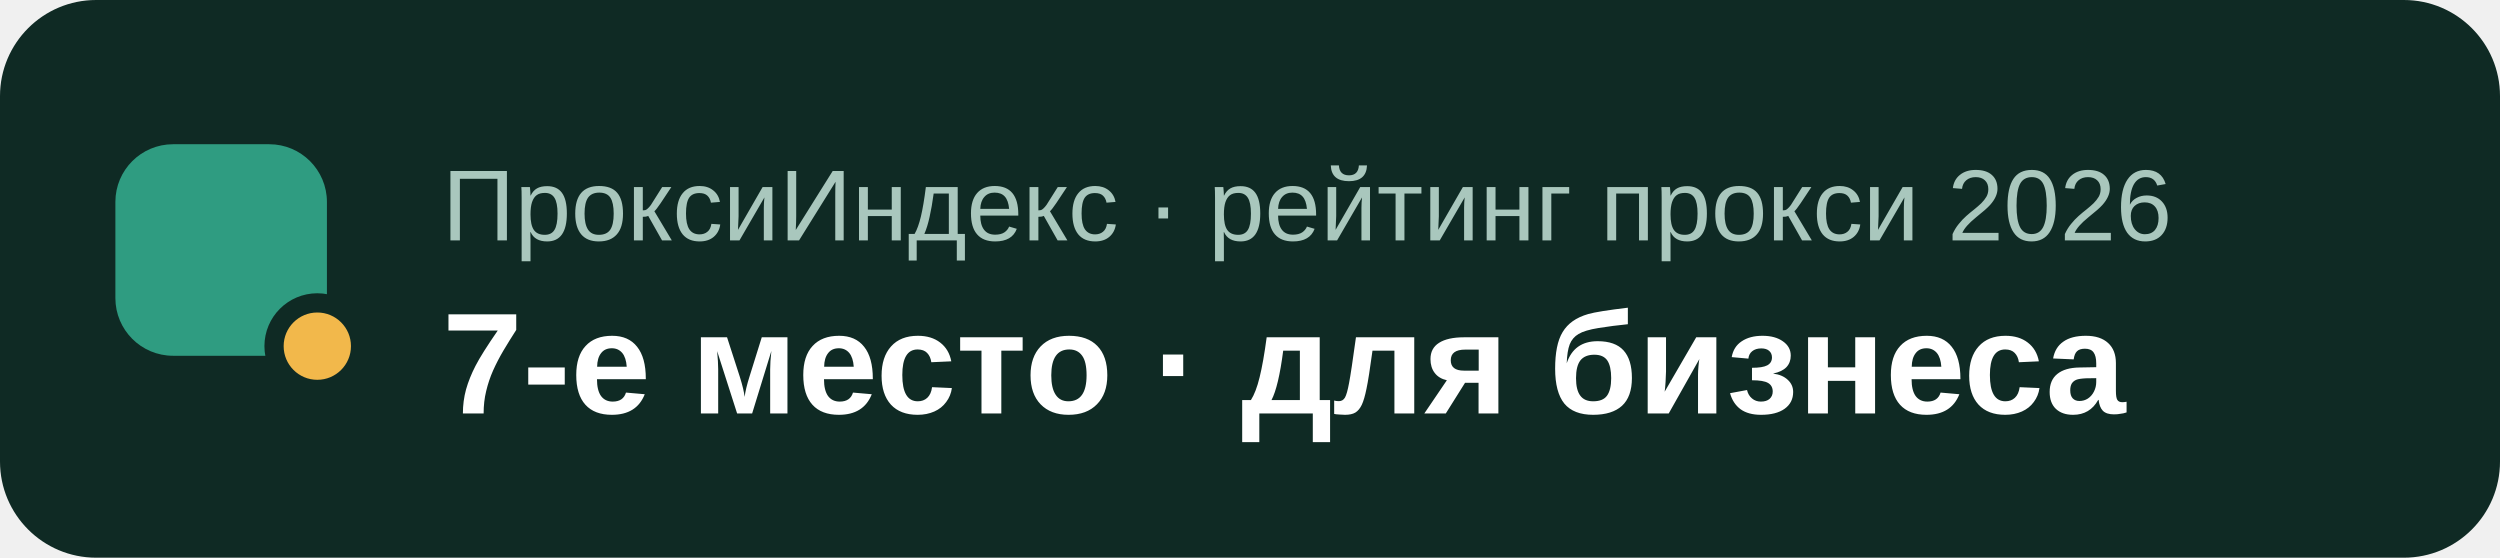
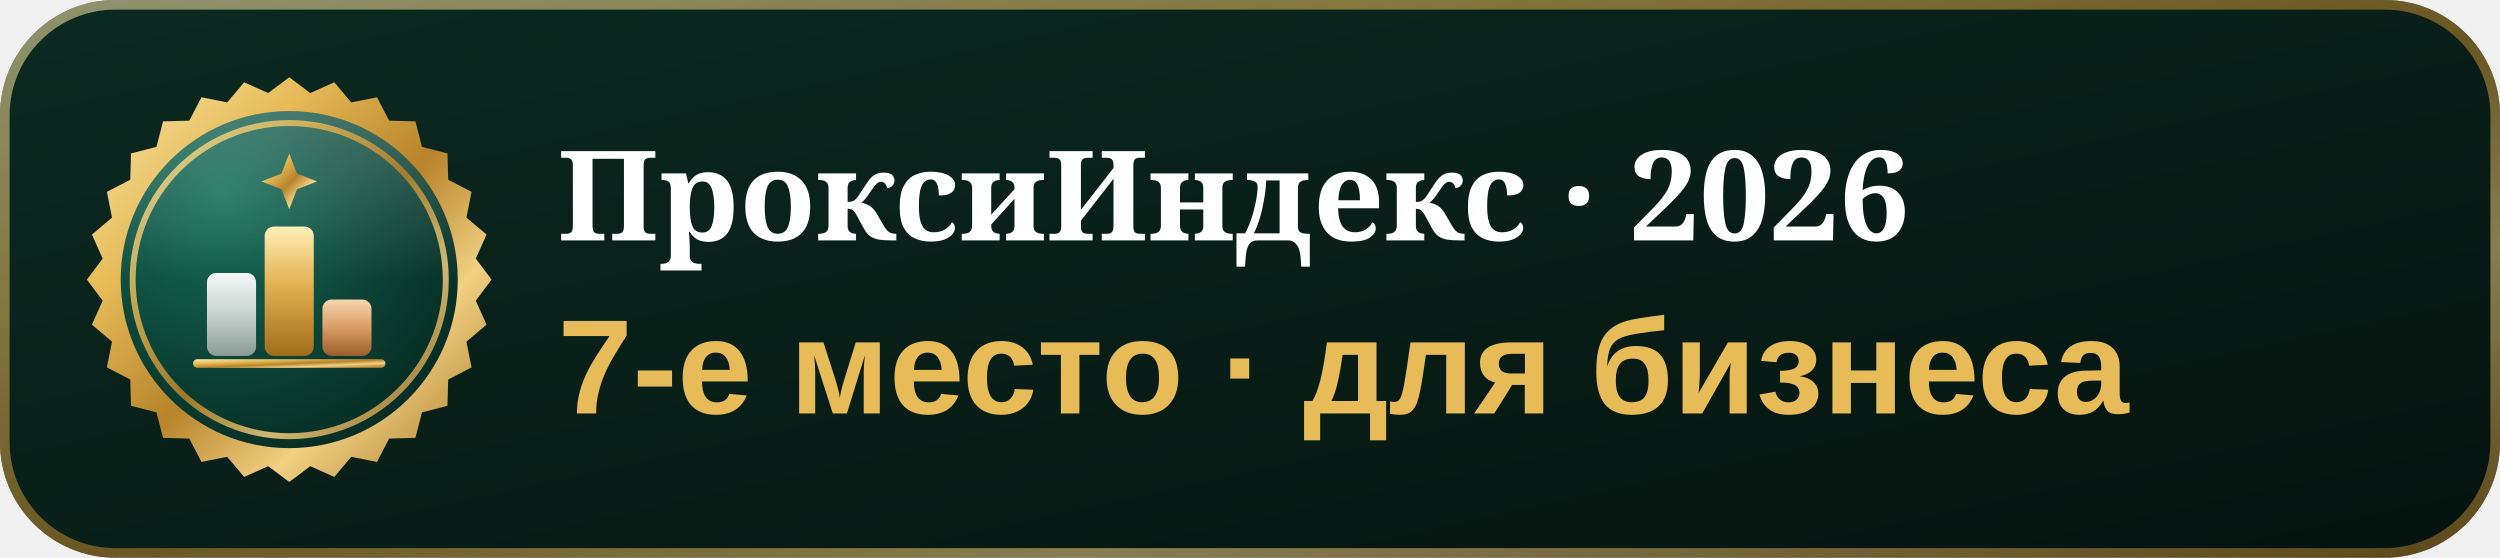
<svg xmlns="http://www.w3.org/2000/svg" width="260" height="58" viewBox="0 0 260 58" role="img" aria-label="7-е место — ПроксиИндекс 2026">
-   <rect width="260" height="58" rx="10" fill="#0f2a24" />
-   <rect x="12" y="15" width="22" height="22" rx="6" fill="#2f9c81" />
-   <circle cx="33" cy="36" r="4.5" fill="#f2b84b" stroke="#0f2a24" stroke-width="2" />
-   <text x="46" y="25" font-family="Golos Text,Arial,sans-serif" font-size="10.5" fill="#a9c7bd">ПроксиИндекс · рейтинг прокси 2026</text>
-   <text x="46" y="43" font-family="Golos Text,Arial,sans-serif" font-size="15" font-weight="700" fill="#ffffff">7-е место · для бизнеса</text>
+   <defs>
+     <linearGradient id="bgold" x1="0" y1="0" x2="1" y2="1">
+       <stop offset="0" stop-color="#fbeab0" />
+       <stop offset=".28" stop-color="#e6bb58" />
+       <stop offset=".52" stop-color="#b8832a" />
+       <stop offset=".72" stop-color="#f1d082" />
+       <stop offset="1" stop-color="#a26f1e" />
+     </linearGradient>
+     <linearGradient id="bgoldv" x1="0" y1="0" x2="0" y2="1">
+       <stop offset="0" stop-color="#fdeeb8" />
+       <stop offset=".45" stop-color="#e2b14f" />
+       <stop offset="1" stop-color="#9f6c1c" />
+     </linearGradient>
+     <linearGradient id="bsilv" x1="0" y1="0" x2="0" y2="1">
+       <stop offset="0" stop-color="#f4f8f6" />
+       <stop offset=".5" stop-color="#c6d2ce" />
+       <stop offset="1" stop-color="#8b9a95" />
+     </linearGradient>
+     <linearGradient id="bbron" x1="0" y1="0" x2="0" y2="1">
+       <stop offset="0" stop-color="#f8d6b2" />
+       <stop offset=".5" stop-color="#d99c63" />
+       <stop offset="1" stop-color="#9a5f2c" />
+     </linearGradient>
+     <radialGradient id="bemer" cx=".3" cy=".25" r="1">
+       <stop offset="0" stop-color="#17705c" />
+       <stop offset=".55" stop-color="#0b3f33" />
+       <stop offset="1" stop-color="#05201a" />
+     </radialGradient>
+     <linearGradient id="bshine" x1="0" y1="0" x2="0" y2="1">
+       <stop offset="0" stop-color="#fff" stop-opacity=".22" />
+       <stop offset=".5" stop-color="#fff" stop-opacity="0" />
+     </linearGradient>
+     <linearGradient id="bbg" x1="0" y1="0" x2="1" y2="1">
+       <stop offset="0" stop-color="#0b2a21" />
+       <stop offset="1" stop-color="#06130f" />
+     </linearGradient>
+   </defs>
+   <rect width="260" height="58" rx="12" fill="url(#bbg)" />
+   <rect x=".5" y=".5" width="259" height="57" rx="11.5" fill="none" stroke="url(#bgold)" stroke-opacity=".55" />
+   <g transform="translate(8 7) scale(.69)">
+     <polygon points="62.50,32.00 60.12,35.17 61.74,38.79 58.71,41.35 59.48,45.23 55.96,47.06 55.85,51.02 52.01,52.01 51.02,55.85 47.06,55.96 45.23,59.48 41.35,58.71 38.79,61.74 35.17,60.12 32.00,62.50 28.83,60.12 25.21,61.74 22.65,58.71 18.77,59.48 16.94,55.96 12.98,55.85 11.99,52.01 8.15,51.02 8.04,47.06 4.52,45.23 5.29,41.35 2.26,38.79 3.88,35.17 1.50,32.00 3.88,28.83 2.26,25.21 5.29,22.65 4.52,18.77 8.04,16.94 8.15,12.98 11.99,11.99 12.98,8.15 16.94,8.04 18.77,4.52 22.65,5.29 25.21,2.26 28.83,3.88 32.00,1.50 35.17,3.88 38.79,2.26 41.35,5.29 45.23,4.52 47.06,8.04 51.02,8.15 52.01,11.99 55.85,12.98 55.96,16.94 59.48,18.77 58.71,22.65 61.74,25.21 60.12,28.83" fill="url(#bgold)" />
+     <circle cx="32" cy="32" r="25.4" fill="url(#bemer)" />
+     <circle cx="32" cy="32" r="25.4" fill="url(#bshine)" />
+     <circle cx="32" cy="32" r="23.6" fill="none" stroke="url(#bgold)" stroke-width=".9" stroke-opacity=".85" />
+     <rect x="19.6" y="31" width="7.4" height="12.5" rx="1.4" fill="url(#bsilv)" />
+     <rect x="28.3" y="24" width="7.4" height="19.5" rx="1.4" fill="url(#bgoldv)" />
+     <rect x="37" y="35" width="7.4" height="8.5" rx="1.4" fill="url(#bbron)" />
+     <rect x="17.5" y="44" width="29" height="1.3" rx=".65" fill="url(#bgold)" />
+     <path d="M32 13.0 L33.176 16.024 L36.2 17.2 L33.176 18.376 L32 21.4 L30.824 18.376 L27.8 17.2 L30.824 16.024Z" fill="url(#bgold)" />
+   </g>
+   <text x="58" y="25" font-family="Playfair Display,Georgia,serif" font-size="13" font-weight="800" fill="#ffffff">ПроксиИндекс · 2026</text>
+   <text x="58" y="43" font-family="Golos Text,Arial,sans-serif" font-size="14" font-weight="700" fill="#e6bb58">7-е место · для бизнеса</text>
</svg>
